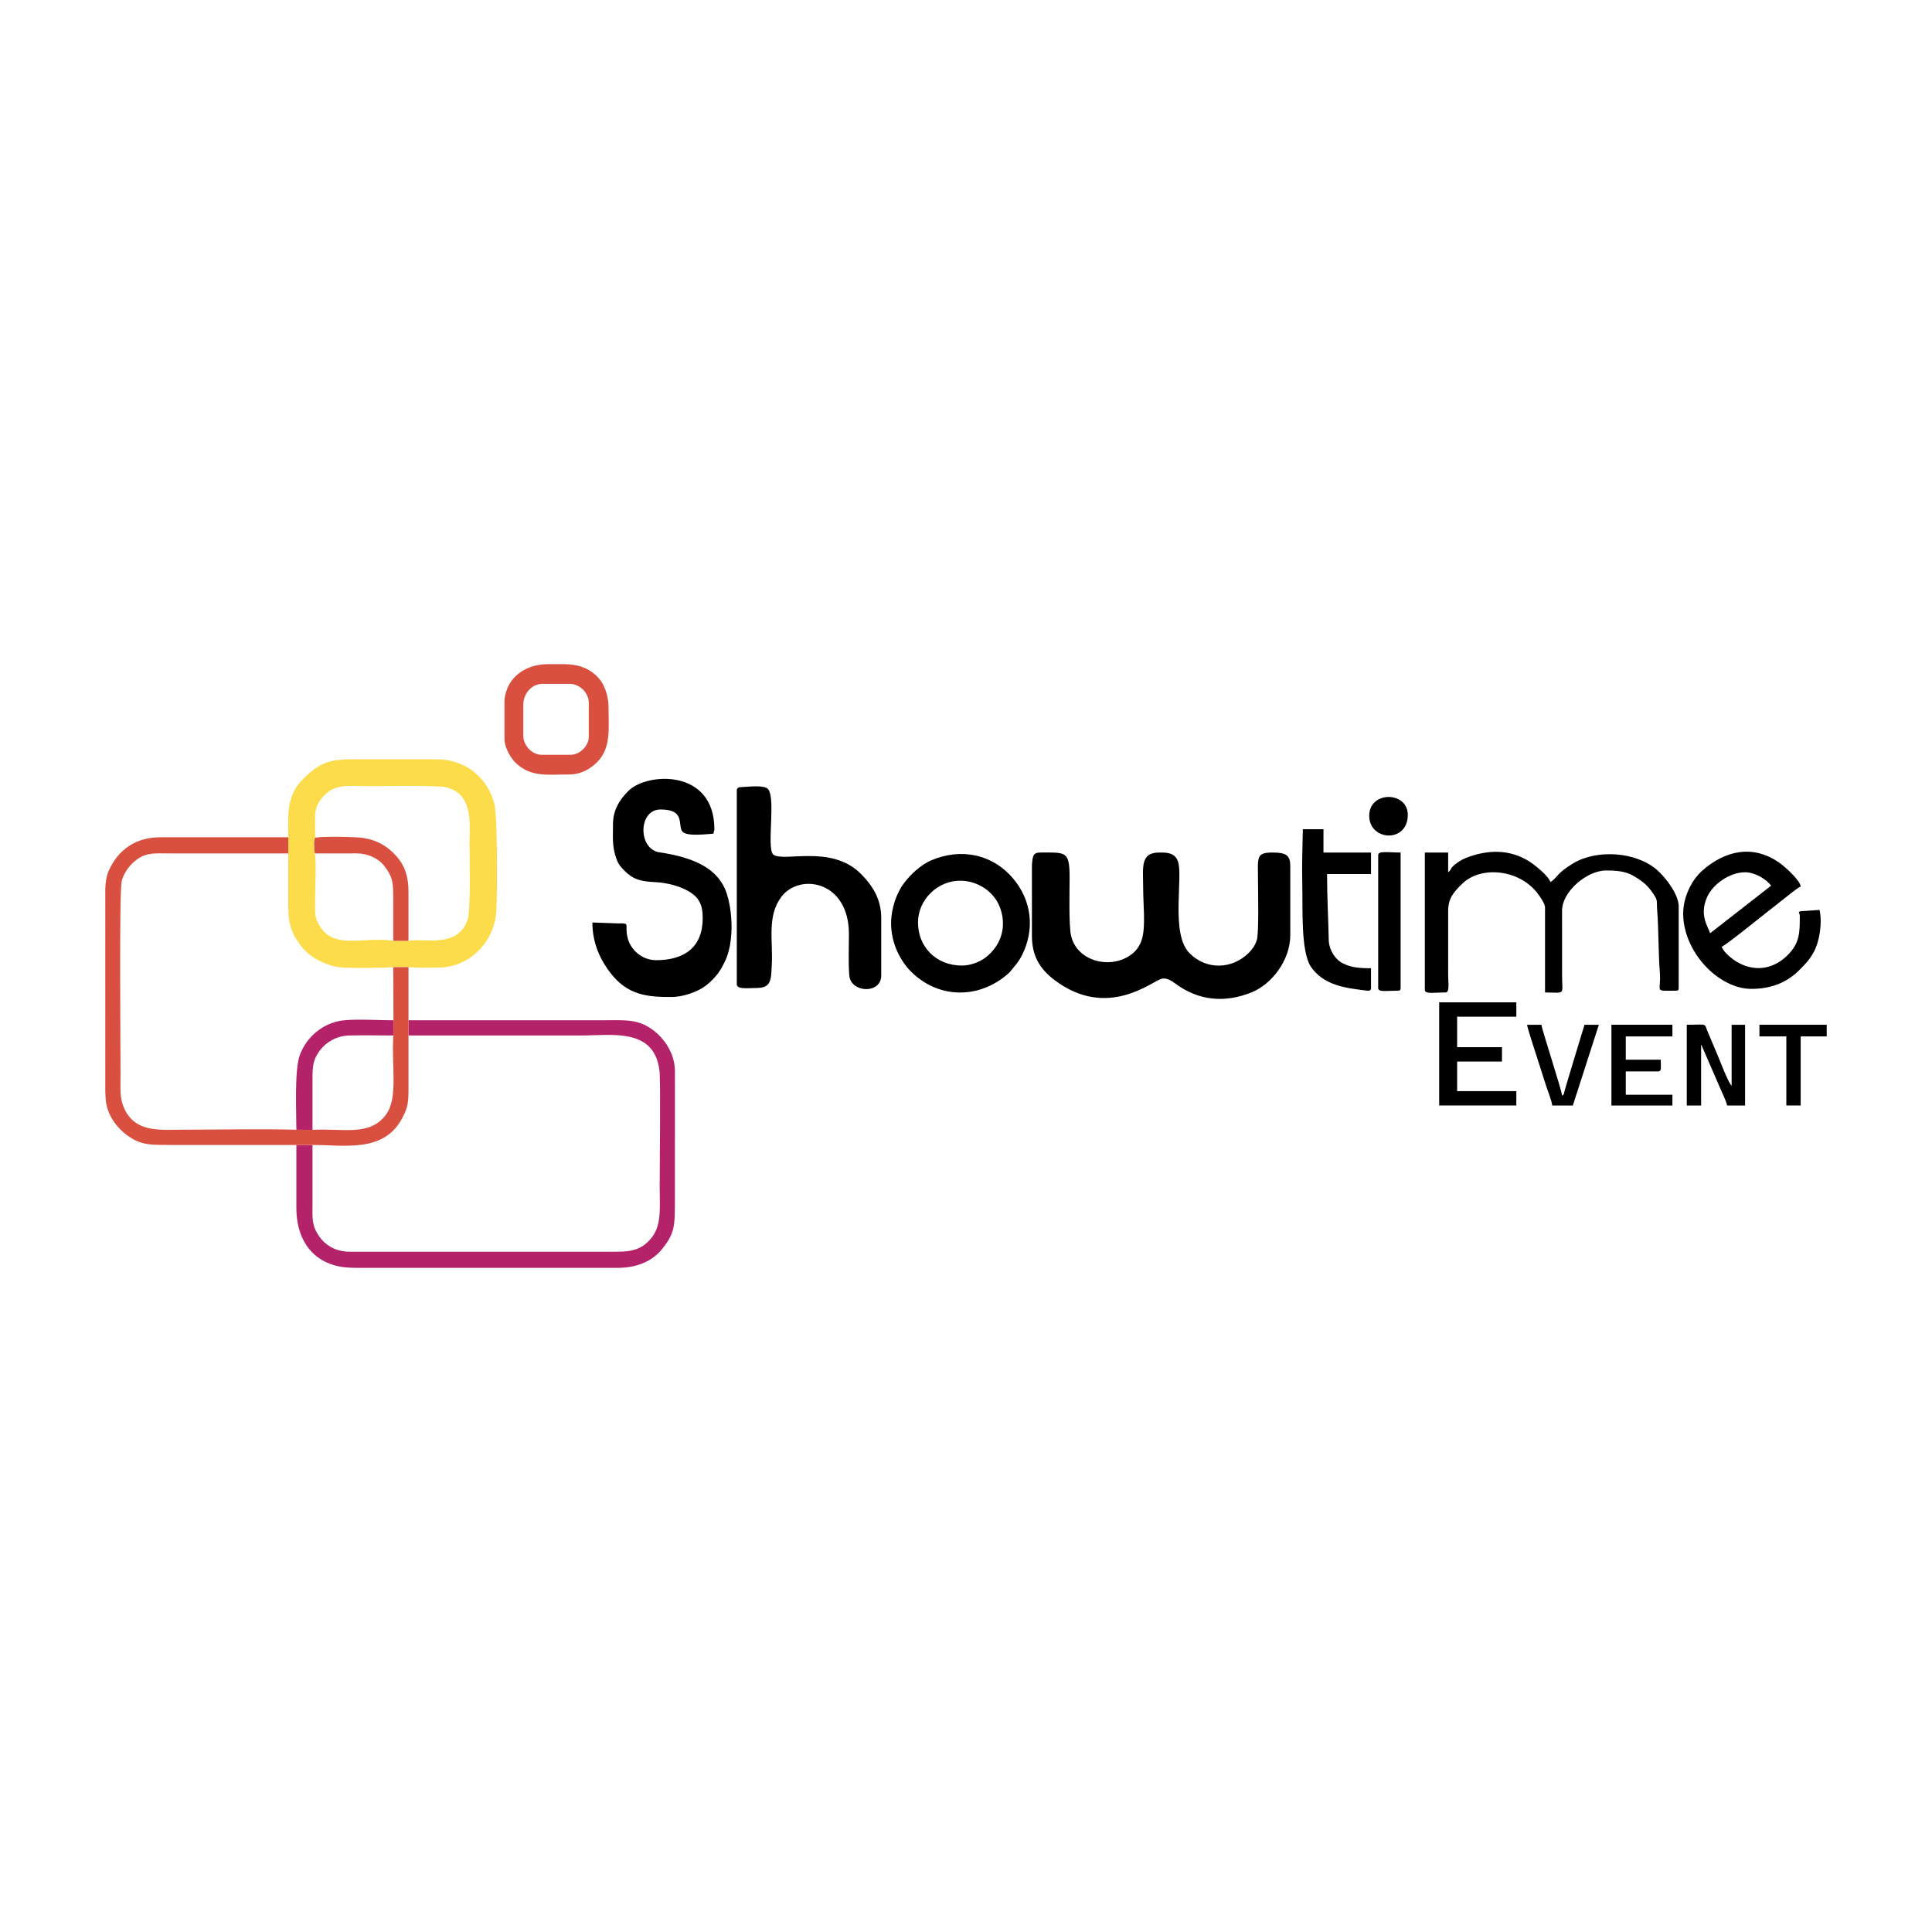
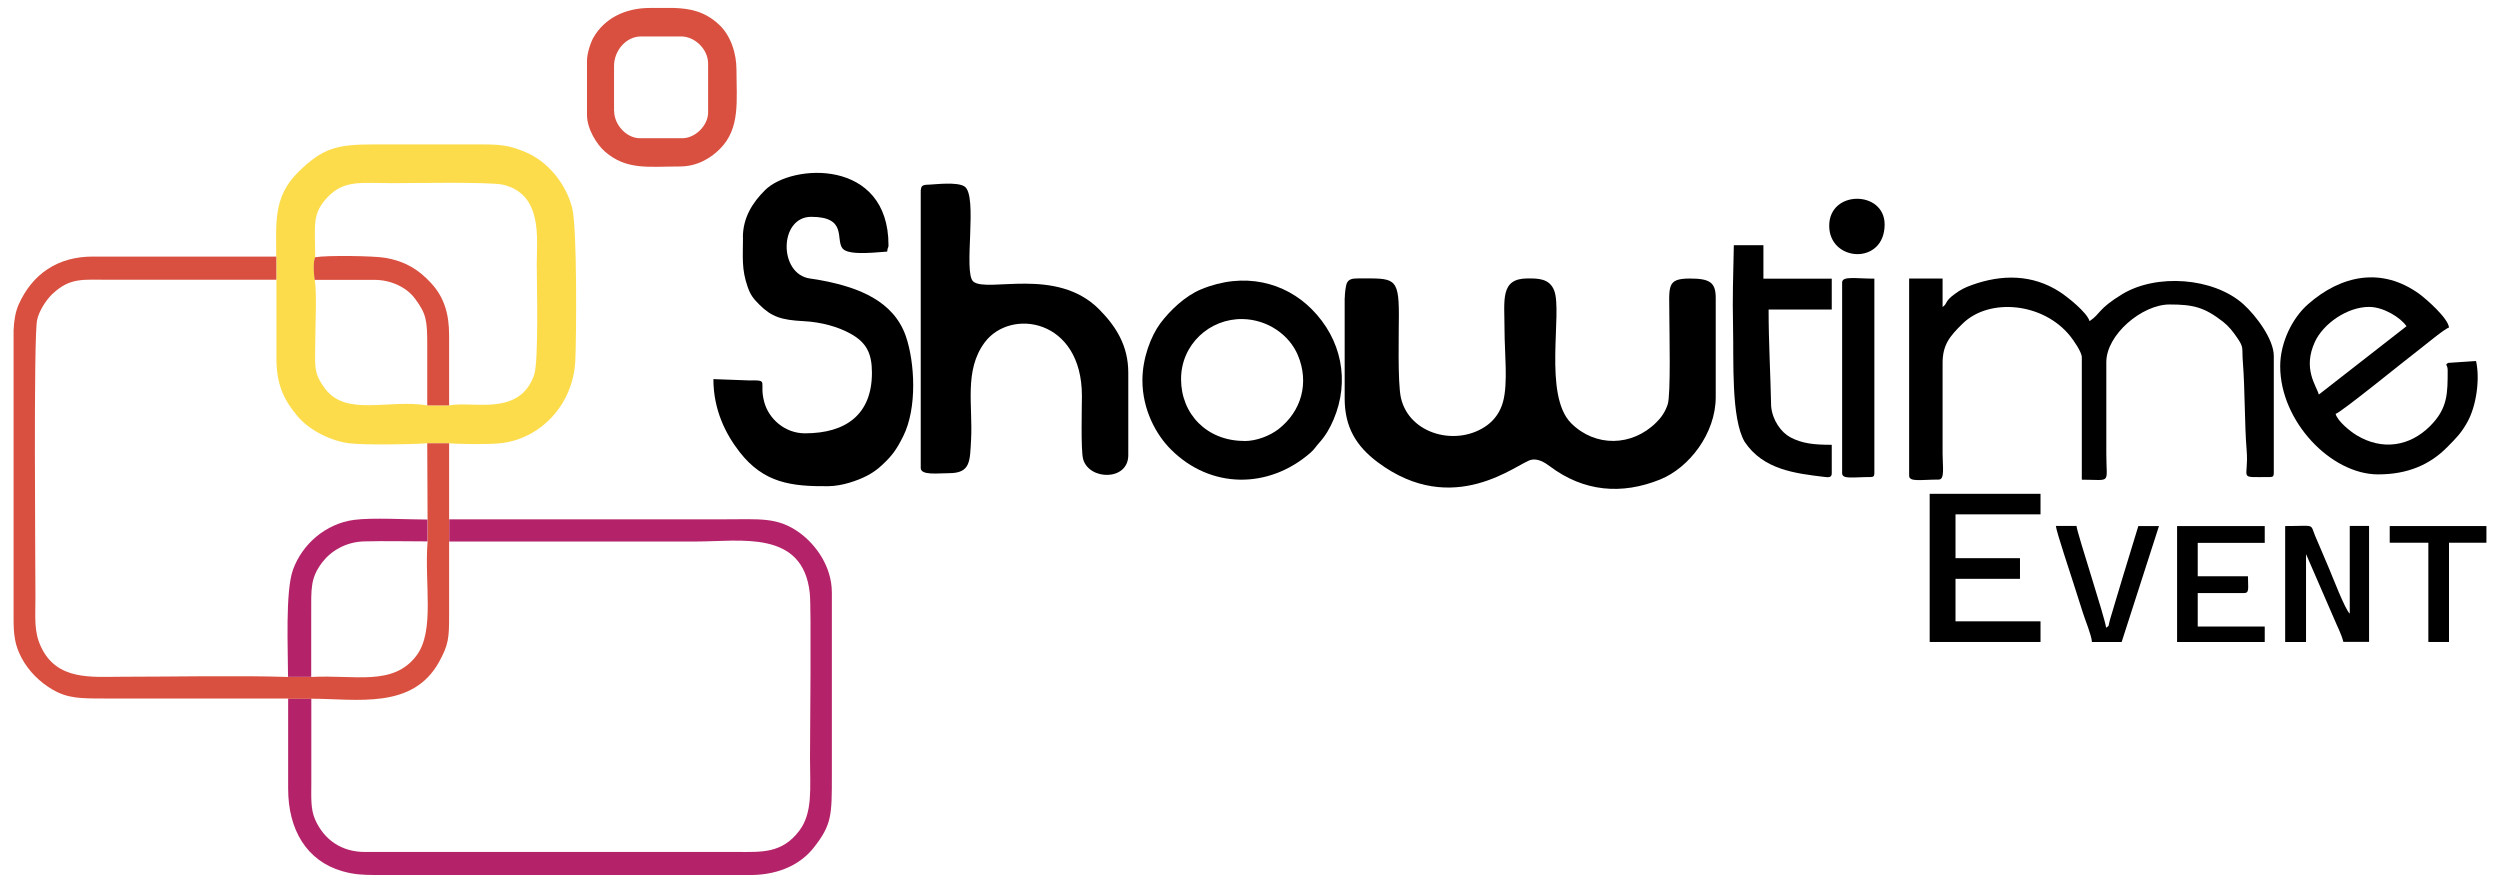
- <svg xmlns="http://www.w3.org/2000/svg" xml:space="preserve" width="3.6in" height="3.6in" version="1.1" style="shape-rendering:geometricPrecision; text-rendering:geometricPrecision; image-rendering:optimizeQuality; fill-rule:evenodd; clip-rule:evenodd" viewBox="0 0 3600 3600">
+ <svg xmlns="http://www.w3.org/2000/svg" id="Layer_1" data-name="Layer 1" viewBox="0 0 226.45 80">
  <defs>
-     <style type="text/css">
-    
-     .fil0 {fill:black}
-     .fil2 {fill:#B42369}
-     .fil3 {fill:#D95040}
-     .fil1 {fill:#FCDC4A}
-    
-   </style>
+     <style>
+       .cls-1 {
+         fill: #fcdc4a;
+       }
+ 
+       .cls-1, .cls-2, .cls-3, .cls-4 {
+         fill-rule: evenodd;
+       }
+ 
+       .cls-2 {
+         fill: #b42369;
+       }
+ 
+       .cls-3 {
+         fill: #d95040;
+       }
+     </style>
  </defs>
-   <g id="Layer_x0020_1">
-     <g id="_2217640305856">
-       <path class="fil0" d="M1922.85 1613.63l0 130.37c0,37.28 14.83,61.74 42.72,82.65 98.64,73.95 181.38,1.17 199.27,-2.96 8.57,-1.98 17.6,3.36 24.3,8.39 43.62,32.75 92.84,37.31 143.04,17.03 37.27,-15.06 72.07,-59.5 72.07,-106.78l0 -128.7c0,-19.87 -7.61,-25.07 -33.43,-25.07 -31.19,0 -26.74,10.1 -26.74,50.15 0,17 2.02,100.62 -2.2,113.13 -3.35,9.93 -8.32,16.99 -14.91,23.54 -31.38,31.25 -79.08,32.26 -110.38,0.84 -36.43,-36.57 -11.03,-143.65 -21.94,-171.96 -6.17,-16 -21.61,-15.7 -34.44,-15.7 -36.3,0 -30.09,27.88 -30.09,66.86 0,29.46 4.76,69.04 -1.94,93.33 -3.45,12.5 -10.42,22.66 -20.22,29.93 -38.44,28.54 -101.59,12.92 -112.28,-35.63 -4.34,-19.73 -2.63,-84.73 -2.63,-107.69 0.02,-49.87 -7.08,-46.8 -53.48,-46.8 -6.78,0 -11.62,0.93 -13.98,6.08 -1.64,3.59 -2.74,13.87 -2.74,18.99z" />
-       <path class="fil1" d="M587.33 1560.84c0,-42.43 -4.96,-56.9 17.94,-79.71 20.75,-20.68 43.37,-16.26 82.35,-16.26 21.66,0 126.99,-1.85 143.39,2.04 51.97,12.32 43.82,70.09 43.82,103.27 0,22.98 2.65,126.16 -3.5,143.59 -19.11,54.22 -79.17,33.54 -110.16,39.42l-28.41 -0.12c-50.87,-8.22 -105.41,15.02 -132.82,-21.66 -15.95,-21.34 -12.61,-29.92 -12.61,-64.28 0,-20.12 2.19,-59.07 -0.69,-76.89 -1.07,-6.89 -2.51,-23.58 0.69,-29.39zm-50.15 -0.7l0 30.09c0.09,33.98 0.09,67.99 0.01,101.96 -0.07,31.46 7.96,51.88 27.23,74.73 15.16,17.98 42.45,31.89 66.77,35.19 18.28,2.48 81.73,1.58 101.57,0.07l28.41 -0.09c13.96,1.34 52.91,1.66 66.65,0.21 51.3,-5.42 94.19,-48.92 97.17,-106.76 1.44,-27.97 2.59,-172.15 -3.99,-198.28 -7.98,-31.69 -31.51,-61.02 -62.13,-73.26 -21.18,-8.46 -30.63,-9.28 -59.26,-9.28 -45.13,0 -90.26,0 -135.39,0 -48.57,0 -66.67,4.37 -99.04,36.35 -32.72,32.32 -27.89,67.95 -28,109.07z" />
-       <path class="fil0" d="M1142.26 1535.07c0,25.14 -2.12,40.62 6.02,64.18 3.84,11.11 7.95,15.84 15.28,23.17 15.55,15.56 28.38,19.95 57.23,21.33 22.74,1.09 44.83,7.34 60.76,16.13 20.86,11.51 27.86,25.84 27.86,50.7 0,54.34 -33.83,78.56 -86.92,78.56 -26.16,0 -47.16,-19.09 -52.8,-40.8 -6.95,-26.7 7.05,-28.24 -19.05,-27.75l-46.82 -1.65c0,40.13 16.07,71.43 34.11,94.59 31.22,40.09 67,44.65 114.72,44.2 9.02,-0.09 19.72,-2.17 27.3,-4.46 17.52,-5.28 30.73,-11.86 42.44,-22.75 13.25,-12.33 19.09,-20.39 27.71,-37.48 18.52,-36.74 15.1,-96.27 3.43,-129.93 -15.86,-45.78 -61.61,-62.8 -105.55,-71.63 -5.94,-1.2 -10.93,-2.11 -18.58,-3.15 -41.08,-5.54 -40.59,-80.01 1.45,-80.01 47.31,0 31.2,29.35 40.74,41.16 8.24,10.2 49.42,4.15 57.88,3.97 0.56,-6.64 1.67,-4.03 1.67,-8.36 0,-112.93 -125.38,-106 -160.08,-71.49 -16.26,16.17 -28.8,35.74 -28.8,61.46z" />
-       <path class="fil2" d="M761.17 1929.54l320.93 0c57.04,0 138.24,-15.54 146.87,67.08 2.1,20.11 0.22,178.78 0.22,213.73 0,39.68 3.87,70.96 -14.03,94.62 -22.35,29.54 -49.15,27.4 -79.57,27.4l-483.09 0.02c-30.81,0.2 -53.5,-15.78 -65.2,-41.78 -6.22,-13.83 -4.98,-28.81 -4.98,-48.5 0,-36.22 0,-72.43 0,-108.65l-30.09 0c0,39 0.09,78.01 -0,117 -0.12,53.11 23.96,93.7 70.19,107 15.28,4.39 26.6,4.94 43.32,4.99l9.66 0 2.2 0 475.63 0c36.88,-0.45 64.38,-14.56 80.76,-35.31 23.59,-29.89 23.61,-42.2 23.61,-93.39l0.06 -237.41c-0,-34.31 -21.04,-62.49 -41.33,-77.35 -28.97,-21.2 -51.75,-17.87 -99.13,-17.87l-356.03 0 0 28.42z" />
-       <path class="fil3" d="M552.23 2133.46l30.09 0c58.93,0 131.64,14.63 166.03,-47.93 12.11,-22.04 12.82,-31.16 12.82,-59.05 -0,-32.32 0,-64.63 0,-96.94l0 -28.42 0 -99.03 -28.41 0.09 0.41 98.94 -0.08 28.42c-4.28,55.04 9.78,116.2 -14.36,148.11 -30.37,40.15 -79.78,24.44 -136.41,27.64l-30.09 -0.11c-65.05,-2.03 -147.39,-0.13 -215.62,-0.13 -38.75,0 -84.18,5.43 -104.8,-38.95 -9.25,-19.91 -7.2,-37.06 -7.2,-64.68 0,-45.32 -2.62,-336 2.08,-358.96 2.26,-11.02 10.61,-24.52 18.95,-32.87l1.71 -1.63c22.41,-20.77 38.94,-17.73 72.53,-17.73 72.43,0 144.86,0 217.28,0l0 -30.09 -237.36 -0.02c-46.5,-0.27 -79.26,22.67 -96.94,61.85 -4.47,9.92 -6.13,21.42 -6.67,34l0 372.74c0.12,21.42 1.3,35.16 10.55,52.41 9.08,16.93 23.7,31.26 39.64,40.59 19.83,11.6 35.92,11.75 66.81,11.75l239.02 0z" />
-       <path class="fil0" d="M1372.93 1473.22l0 361.04c0,9.85 22.37,6.69 36.77,6.69 28.28,0 26.94,-16.04 28.43,-43.45 2.4,-44.44 -9.34,-89.8 17.62,-126.13 33.39,-44.98 126.12,-31.16 126.12,69.29 0,12.9 -1.57,70.77 1.56,82.01 7.71,27.59 58.61,28.49 58.61,-5.12l0 -106.98c0,-35.15 -15.95,-60.17 -38,-82.34 -55.11,-55.42 -144.57,-20.98 -163.04,-35.87 -13.7,-11.05 6.65,-112.35 -11.76,-123.64 -9.74,-5.97 -37.07,-2.62 -44.71,-2.28 -6.69,0.3 -11.6,0.14 -11.6,6.78z" />
-       <path class="fil0" d="M2698.43 1625.33l0 -36.77 -43.46 0 0 255.74c0,8.49 15.35,5.02 38.45,5.02 8.19,0 5.01,-17.06 5.01,-33.43l-0.01 -117.02c-0.15,-23.98 8.62,-35.06 26.3,-52.26 34.22,-33.28 104.31,-27.39 139.47,16.89 3.74,4.72 14.76,20.24 14.76,27.03l0 158.8c39.26,0 31.76,6.62 31.76,-33.43l-0.04 -118.72c-0.25,-36.03 46.62,-75.18 81.94,-75.18 30.81,0 45.13,3.42 69.52,22.41 7.34,5.71 12.76,12.56 18.11,20.34 9.59,13.96 6.16,12.65 7.74,32.38 2.71,34.01 2.1,80.73 4.84,113.84 3.23,39.07 -12.93,35.01 30.17,35.01 3.85,0 5.02,-1.16 5.02,-5.01l0 -152.11c0,-21.56 -23.04,-52.45 -39.71,-67.27 -38.87,-34.56 -112.66,-39.77 -157.23,-12.66 -31.69,19.27 -27.55,25.06 -42.09,34.8 -2.97,-11.13 -28.93,-31.82 -38.75,-38.14 -35.31,-22.71 -74.87,-22.72 -113.57,-8.88 -8.91,3.19 -14.84,6.17 -22.03,11.4 -14.44,10.5 -8.82,11.83 -16.2,17.23z" />
-       <path class="fil0" d="M1792.48 1799.17c-48.54,0 -81.9,-35.07 -81.9,-80.23 0,-43.09 37.23,-78.77 80.03,-77.87 32.21,0.68 60.32,20.38 71.41,46.78 15.06,35.85 4.76,72.61 -24.89,95.79 -11.45,8.94 -28.68,15.54 -44.65,15.54zm-132.05 -78.56c0,37.68 17.68,70.41 37.17,89.86 51.1,50.98 126.34,51.48 180.54,4.16 5.44,-4.75 7.06,-8.16 11.72,-13.35 7.75,-8.63 13.59,-18.51 18.46,-30.01 21.19,-49.98 10.39,-103.95 -28.51,-143.01 -34.48,-34.63 -87.5,-48.81 -143.48,-25.63 -20.83,8.63 -40.31,27.34 -52.78,44.17 -12.23,16.51 -23.13,45.27 -23.13,73.81z" />
-       <path class="fil0" d="M3186.51 1738.99c-3.08,-11.54 -21.36,-33.38 -5.04,-68.56 10.73,-23.13 41.71,-45.11 70.23,-45.11 18.93,0 40.96,13.85 48.48,25.07l-113.66 88.59zm-50.15 -36.78c0,71.63 65.94,140.41 127.03,140.41 38.44,0 67.28,-12.67 89.86,-35.5 11.12,-11.25 17.85,-17.82 26.04,-32.46 11.59,-20.74 16.54,-55.96 11.14,-79.12l-36.02 2.46c-5.2,2.99 -0.76,1.85 -0.76,9.24 0,30.41 0.16,49.69 -22.72,72.56 -26.64,26.63 -62.14,32 -95.29,12.02 -8.61,-5.19 -24.94,-18.48 -27.41,-27.75 7.22,-1.93 93.84,-72.46 109.59,-84.31 6.93,-5.21 31.89,-26.19 37.5,-27.68 -1.02,-12.21 -29.79,-37.22 -38.43,-43.47 -49.3,-35.7 -101.61,-24.2 -144.18,12.97 -21.15,18.46 -36.36,50.7 -36.36,80.64z" />
-       <path class="fil3" d="M975.11 1371.26l0 -58.5c0,-20.11 15.65,-38.44 35.1,-38.44l51.82 0c18.19,0 35.1,16.91 35.1,35.1l0 63.52c0,16.77 -16.66,33.43 -33.43,33.43l-55.16 0c-17.59,0 -33.43,-17.94 -33.43,-35.1zm46.8 -133.72l30.78 0c21.11,0.71 39.99,4.48 58.25,21.29 15.17,13.96 22.96,37 22.96,58.94 0,39.52 5.2,75.83 -21.28,102.41 -11.79,11.83 -29.31,22.95 -52.27,22.95 -40.44,0 -69.1,5.2 -97.36,-19.64 -10.05,-8.83 -22.98,-28.91 -22.98,-47.22l0 -70.2c0,-9.93 4.78,-23.75 8.37,-30.07 13.83,-24.35 40.27,-38.46 73.53,-38.46z" />
-       <path class="fil0" d="M2554.68 1840.95l0 -36.77c-22.99,0 -38.28,-1.58 -53.74,-9.78 -12.04,-6.39 -23.33,-22.15 -24.92,-40.26 -0.89,-42.33 -3.24,-82.59 -3.24,-125.46l81.91 0 0 -40.12 -88.59 0 0 -43.46 -38.44 0c-0.9,41.41 -1.88,65.91 -1,106.37 0.96,42.91 -2.77,118.26 15.1,148.64 24.16,36.28 65.53,40.94 103.54,45.59 5.61,0.69 9.39,0.88 9.39,-4.74z" />
-       <polygon class="fil0" points="2681.71,2059.92 2825.46,2059.92 2825.46,2033.17 2715.14,2033.17 2715.14,1978.02 2798.72,1978.02 2798.72,1951.27 2715.14,1951.27 2715.14,1894.44 2825.46,1894.44 2825.46,1867.7 2681.71,1867.7 " />
-       <path class="fil0" d="M2568.05 1593.57l0 247.38c0,8.37 14.24,5.01 36.78,5.01 3.85,0 5.01,-1.16 5.01,-5.01l0 -252.4c-24.09,0 -41.79,-3.7 -41.79,5.02z" />
-       <path class="fil0" d="M3143.05 2059.92l26.74 0 0 -113.66c0.23,0.33 0.52,0.49 0.61,1.06l35.93 82.75c3.88,9.41 9.65,20.04 11.94,29.85l33.43 0 0 -150.43 -25.07 0 0 113.66c-5.63,-4.12 -23.15,-50 -26.28,-57.3 -4.37,-10.2 -8.24,-19.29 -12.4,-29.39 -1.89,-4.57 -3.72,-8.66 -5.98,-14.08 -6.94,-16.63 0.74,-12.9 -38.91,-12.9l0 150.43z" />
-       <path class="fil2" d="M552.23 2105.18l30.09 0.11c0,-26.83 0,-53.65 0,-80.48 0,-33.87 -1.36,-47.45 14.04,-67.86 10.97,-14.54 30.23,-26.85 54.43,-27.47 26.99,-0.7 55.17,0.06 82.3,0.06l0.08 -28.42c-25.78,0 -71.98,-2.72 -95.3,0.39 -37.26,4.98 -67.35,31.82 -79.2,64.55 -10.22,28.19 -6.44,103.79 -6.44,139.11z" />
-       <path class="fil0" d="M3002.64 2059.92l113.66 0 0 -20.06 -86.92 0 0 -43.46 60.17 0c7.13,0 5.02,-6.42 5.02,-21.73l-65.19 0 0 -43.46 86.92 0 0 -21.73 -113.66 0 0 150.43z" />
-       <path class="fil3" d="M586.63 1590.23c25.87,0 51.76,0.1 77.62,-0.04 20.37,-0.11 41.07,8.91 52.54,24.35 14.81,19.96 15.96,27.74 15.96,60.93 -0,25.86 0,51.72 0,77.59l28.41 0.12c0,-30.36 -0.07,-60.72 0,-91.08 0.06,-26.89 -5.92,-48.91 -23.8,-68.13 -15.3,-16.44 -32.4,-27.83 -59.5,-32.43 -14.15,-2.41 -74.05,-3.38 -90.54,-0.7 -3.2,5.81 -1.76,22.49 -0.69,29.39z" />
-       <path class="fil0" d="M2892.32 2059.92l38.44 0 48.47 -150.43 -26.74 0 -20.27 66.65c-3.41,10.69 -6.42,22.13 -10.03,33.43 -1.63,5.09 -3.21,10.98 -5.01,16.72 -4.93,15.69 -1.13,11.33 -6.48,15.25 -0.98,-11.77 -37.67,-122.79 -38.44,-132.05l-26.74 0c0.61,7.34 19.52,63.44 23.19,75.43 3.82,12.49 7.89,24.31 11.7,36.77 3,9.8 11.14,28.97 11.91,38.23z" />
-       <polygon class="fil0" points="3278.44,1931.21 3328.58,1931.21 3328.58,2059.92 3355.33,2059.92 3355.33,1931.21 3403.8,1931.21 3403.8,1909.48 3278.44,1909.48 " />
-       <path class="fil0" d="M2551.34 1520.02c0,47.15 71.87,51.57 71.87,-1.67 0,-44.3 -71.87,-45.1 -71.87,1.67z" />
+   <g id="Layer_1-2" data-name="Layer_1">
+     <g id="_2217640305856" data-name=" 2217640305856">
+       <path class="cls-4" d="M121.8,26.99v9.1c0,2.6,1.04,4.31,2.98,5.77,6.89,5.16,12.67.08,13.91-.21.6-.14,1.23.23,1.7.59,3.05,2.29,6.48,2.61,9.99,1.19,2.6-1.05,5.03-4.15,5.03-7.46v-8.99c0-1.39-.53-1.75-2.33-1.75-2.18,0-1.87.71-1.87,3.5,0,1.19.14,7.03-.15,7.9-.23.69-.58,1.19-1.04,1.64-2.19,2.18-5.52,2.25-7.71.06-2.54-2.55-.77-10.03-1.53-12.01-.43-1.12-1.51-1.1-2.4-1.1-2.53,0-2.1,1.95-2.1,4.67,0,2.06.33,4.82-.14,6.52-.24.87-.73,1.58-1.41,2.09-2.68,1.99-7.09.9-7.84-2.49-.3-1.38-.18-5.92-.18-7.52,0-3.48-.49-3.27-3.73-3.27-.47,0-.81.06-.98.42-.11.25-.19.97-.19,1.33h0Z" />
+       <path class="cls-1" d="M28.55,23.3c0-2.96-.35-3.97,1.25-5.57,1.45-1.44,3.03-1.14,5.75-1.14,1.51,0,8.87-.13,10.01.14,3.63.86,3.06,4.89,3.06,7.21,0,1.6.19,8.81-.24,10.03-1.33,3.79-5.53,2.34-7.69,2.75h-1.98c-3.55-.58-7.36,1.04-9.27-1.52-1.11-1.49-.88-2.09-.88-4.49,0-1.4.15-4.12-.05-5.37-.07-.48-.18-1.65.05-2.05h0ZM25.04,23.25v2.1c0,2.37,0,4.75,0,7.12,0,2.2.56,3.62,1.9,5.22,1.06,1.26,2.96,2.23,4.66,2.46,1.28.17,5.71.11,7.09,0h1.98c.97.09,3.69.11,4.65,0,3.58-.38,6.58-3.42,6.79-7.45.1-1.95.18-12.02-.28-13.85-.56-2.21-2.2-4.26-4.34-5.12-1.48-.59-2.14-.65-4.14-.65h-9.45c-3.39,0-4.66.31-6.92,2.54-2.28,2.26-1.95,4.74-1.96,7.62h0Z" />
+       <path class="cls-4" d="M67.3,21.5c0,1.76-.15,2.84.42,4.48.27.78.56,1.11,1.07,1.62,1.09,1.09,1.98,1.39,4,1.49,1.59.08,3.13.51,4.24,1.13,1.46.8,1.95,1.8,1.95,3.54,0,3.79-2.36,5.49-6.07,5.49-1.83,0-3.29-1.33-3.69-2.85-.49-1.86.49-1.97-1.33-1.94l-3.27-.12c0,2.8,1.12,4.99,2.38,6.61,2.18,2.8,4.68,3.12,8.01,3.09.63,0,1.38-.15,1.91-.31,1.22-.37,2.15-.83,2.96-1.59.93-.86,1.33-1.42,1.93-2.62,1.29-2.57,1.05-6.72.24-9.07-1.11-3.2-4.3-4.39-7.37-5-.41-.08-.76-.15-1.3-.22-2.87-.39-2.83-5.59.1-5.59,3.3,0,2.18,2.05,2.84,2.87.58.71,3.45.29,4.04.28.04-.46.12-.28.12-.58,0-7.89-8.76-7.4-11.18-4.99-1.14,1.13-2.01,2.5-2.01,4.29h0Z" />
+       <path class="cls-2" d="M40.68,49.05h22.41c3.98,0,9.65-1.09,10.26,4.68.15,1.4.02,12.48.02,14.92,0,2.77.27,4.96-.98,6.61-1.56,2.06-3.43,1.91-5.56,1.91h-33.73c-2.15.02-3.74-1.1-4.55-2.92-.43-.97-.35-2.01-.35-3.39v-7.59h-2.1c0,2.72,0,5.45,0,8.17,0,3.71,1.67,6.54,4.9,7.47,1.07.31,1.86.34,3.02.35h34.04c2.58-.03,4.5-1.02,5.64-2.47,1.65-2.09,1.65-2.95,1.65-6.52v-16.58c0-2.4-1.47-4.36-2.88-5.4-2.02-1.48-3.61-1.25-6.92-1.25h-24.86v1.98h0Z" />
+       <path class="cls-3" d="M26.09,63.29h2.1c4.12,0,9.19,1.02,11.59-3.35.85-1.54.9-2.18.9-4.12v-15.67h-1.98s.03,6.92.03,6.92v1.98c-.3,3.84.68,8.11-1.01,10.34-2.12,2.8-5.57,1.71-9.53,1.93h-2.1c-4.54-.15-10.29-.02-15.06-.02-2.71,0-5.88.38-7.32-2.72-.65-1.39-.5-2.59-.5-4.52,0-3.16-.18-23.46.15-25.07.16-.77.74-1.71,1.32-2.3l.12-.11c1.56-1.45,2.72-1.24,5.06-1.24h15.17v-2.1H8.47c-3.25-.02-5.53,1.58-6.77,4.32-.31.69-.43,1.5-.47,2.37v26.03c0,1.5.09,2.46.74,3.66.63,1.18,1.65,2.18,2.77,2.83,1.38.81,2.51.82,4.67.82h16.69Z" />
+       <path class="cls-4" d="M83.4,17.18v25.21c0,.69,1.56.47,2.57.47,1.97,0,1.88-1.12,1.99-3.03.17-3.1-.65-6.27,1.23-8.81,2.33-3.14,8.81-2.18,8.81,4.84,0,.9-.11,4.94.11,5.73.54,1.93,4.09,1.99,4.09-.36v-7.47c0-2.45-1.11-4.2-2.65-5.75-3.85-3.87-10.1-1.47-11.38-2.5-.96-.77.46-7.85-.82-8.63-.68-.42-2.59-.18-3.12-.16-.47.02-.81,0-.81.47Z" />
+       <path class="cls-4" d="M175.96,27.8v-2.57h-3.03v17.86c0,.59,1.07.35,2.68.35.57,0,.35-1.19.35-2.33v-8.17c-.01-1.67.6-2.45,1.84-3.65,2.39-2.32,7.28-1.91,9.74,1.18.26.33,1.03,1.41,1.03,1.89v11.09c2.74,0,2.22.46,2.22-2.33v-8.29c-.02-2.52,3.25-5.25,5.72-5.25,2.15,0,3.15.24,4.85,1.56.51.4.89.88,1.26,1.42.67.97.43.88.54,2.26.19,2.37.15,5.64.34,7.95.23,2.73-.9,2.44,2.11,2.44.27,0,.35-.08.35-.35v-10.62c0-1.51-1.61-3.66-2.77-4.7-2.71-2.41-7.87-2.78-10.98-.88-2.21,1.35-1.92,1.75-2.94,2.43-.21-.78-2.02-2.22-2.71-2.66-2.47-1.59-5.23-1.59-7.93-.62-.62.22-1.04.43-1.54.8-1.01.73-.62.83-1.13,1.2h0Z" />
+       <path class="cls-4" d="M112.7,39.94c-3.39,0-5.72-2.45-5.72-5.6s2.6-5.5,5.59-5.44c2.25.05,4.21,1.42,4.99,3.27,1.05,2.5.33,5.07-1.74,6.69-.8.62-2,1.09-3.12,1.09h0ZM103.48,34.46c0,2.63,1.23,4.92,2.6,6.27,3.57,3.56,8.82,3.59,12.61.29.38-.33.49-.57.82-.93.54-.6.95-1.29,1.29-2.1,1.48-3.49.73-7.26-1.99-9.99-2.41-2.42-6.11-3.41-10.02-1.79-1.45.6-2.81,1.91-3.69,3.08-.85,1.15-1.62,3.16-1.62,5.15h0Z" />
+       <path class="cls-4" d="M210.04,35.74c-.22-.81-1.49-2.33-.35-4.79.75-1.62,2.91-3.15,4.9-3.15,1.32,0,2.86.97,3.39,1.75l-7.94,6.19h0ZM206.54,33.17c0,5,4.6,9.8,8.87,9.8,2.68,0,4.7-.88,6.27-2.48.78-.79,1.25-1.24,1.82-2.27.81-1.45,1.15-3.91.78-5.52l-2.52.17c-.36.21-.05.13-.05.65,0,2.12.01,3.47-1.59,5.07-1.86,1.86-4.34,2.23-6.65.84-.6-.36-1.74-1.29-1.91-1.94.5-.13,6.55-5.06,7.65-5.89.48-.36,2.23-1.83,2.62-1.93-.07-.85-2.08-2.6-2.68-3.04-3.44-2.49-7.1-1.69-10.07.91-1.48,1.29-2.54,3.54-2.54,5.63h0Z" />
+       <path class="cls-3" d="M55.62,10.06v-4.08c0-1.4,1.09-2.68,2.45-2.68h3.62c1.27,0,2.45,1.18,2.45,2.45v4.44c0,1.17-1.16,2.33-2.33,2.33h-3.85c-1.23,0-2.33-1.25-2.33-2.45h0ZM58.89.72h2.15c1.47.05,2.79.31,4.07,1.49,1.06.97,1.6,2.58,1.6,4.12,0,2.76.36,5.3-1.49,7.15-.82.83-2.05,1.6-3.65,1.6-2.82,0-4.83.36-6.8-1.37-.7-.62-1.6-2.02-1.6-3.3v-4.9c0-.69.33-1.66.58-2.1.97-1.7,2.81-2.69,5.13-2.69Z" />
+       <path class="cls-4" d="M165.92,42.86v-2.57c-1.61,0-2.67-.11-3.75-.68-.84-.45-1.63-1.55-1.74-2.81-.06-2.96-.23-5.77-.23-8.76h5.72v-2.8h-6.19v-3.03h-2.68c-.06,2.89-.13,4.6-.07,7.43.07,3-.19,8.26,1.05,10.38,1.69,2.53,4.58,2.86,7.23,3.18.39.05.66.06.66-.33h0Z" />
+       <polygon class="cls-4" points="174.79 58.15 184.83 58.15 184.83 56.28 177.13 56.28 177.13 52.43 182.97 52.43 182.97 50.56 177.13 50.56 177.13 46.59 184.83 46.59 184.83 44.73 174.79 44.73 174.79 58.15" />
+       <path class="cls-4" d="M166.86,25.59v17.27c0,.58.99.35,2.57.35.27,0,.35-.08.35-.35v-17.62c-1.68,0-2.92-.26-2.92.35Z" />
+       <path class="cls-4" d="M207.01,58.15h1.87v-7.94s.04.03.04.07l2.51,5.78c.27.66.67,1.4.83,2.08h2.33v-10.5h-1.75v7.94c-.39-.29-1.62-3.49-1.84-4-.31-.71-.58-1.35-.87-2.05-.13-.32-.26-.6-.42-.98-.48-1.16.05-.9-2.72-.9v10.5h0Z" />
+       <path class="cls-2" d="M26.09,61.31h2.1v-5.61c0-2.37-.09-3.31.98-4.74.77-1.02,2.11-1.87,3.8-1.92,1.88-.05,3.85,0,5.75,0v-1.98c-1.79,0-5.02-.19-6.65.03-2.6.35-4.7,2.22-5.53,4.51-.71,1.97-.45,7.25-.45,9.71h0Z" />
+       <path class="cls-4" d="M197.2,58.15h7.94v-1.4h-6.07v-3.03h4.2c.5,0,.35-.45.35-1.52h-4.55v-3.03h6.07v-1.52h-7.94v10.5h0Z" />
+       <path class="cls-3" d="M28.5,25.35c1.81,0,3.61,0,5.42,0,1.42,0,2.87.62,3.67,1.7,1.03,1.39,1.11,1.94,1.11,4.25v5.42h1.98c0-2.11,0-4.23,0-6.35,0-1.88-.41-3.42-1.66-4.76-1.07-1.15-2.26-1.94-4.15-2.26-.99-.17-5.17-.24-6.32-.05-.22.41-.12,1.57-.05,2.05Z" />
+       <path class="cls-4" d="M189.5,58.15h2.68l3.38-10.5h-1.87l-1.42,4.65c-.24.75-.45,1.55-.7,2.33-.11.36-.22.77-.35,1.17-.34,1.1-.08.79-.45,1.06-.07-.82-2.63-8.57-2.68-9.22h-1.87c.04.51,1.36,4.43,1.62,5.27.27.87.55,1.7.82,2.57.21.68.78,2.02.83,2.67h0Z" />
+       <polygon class="cls-4" points="216.46 49.16 219.96 49.16 219.96 58.15 221.83 58.15 221.83 49.16 225.22 49.16 225.22 47.65 216.46 47.65 216.46 49.16" />
+       <path class="cls-4" d="M165.69,20.45c0,3.29,5.02,3.6,5.02-.12,0-3.09-5.02-3.15-5.02.12Z" />
    </g>
  </g>
</svg>
